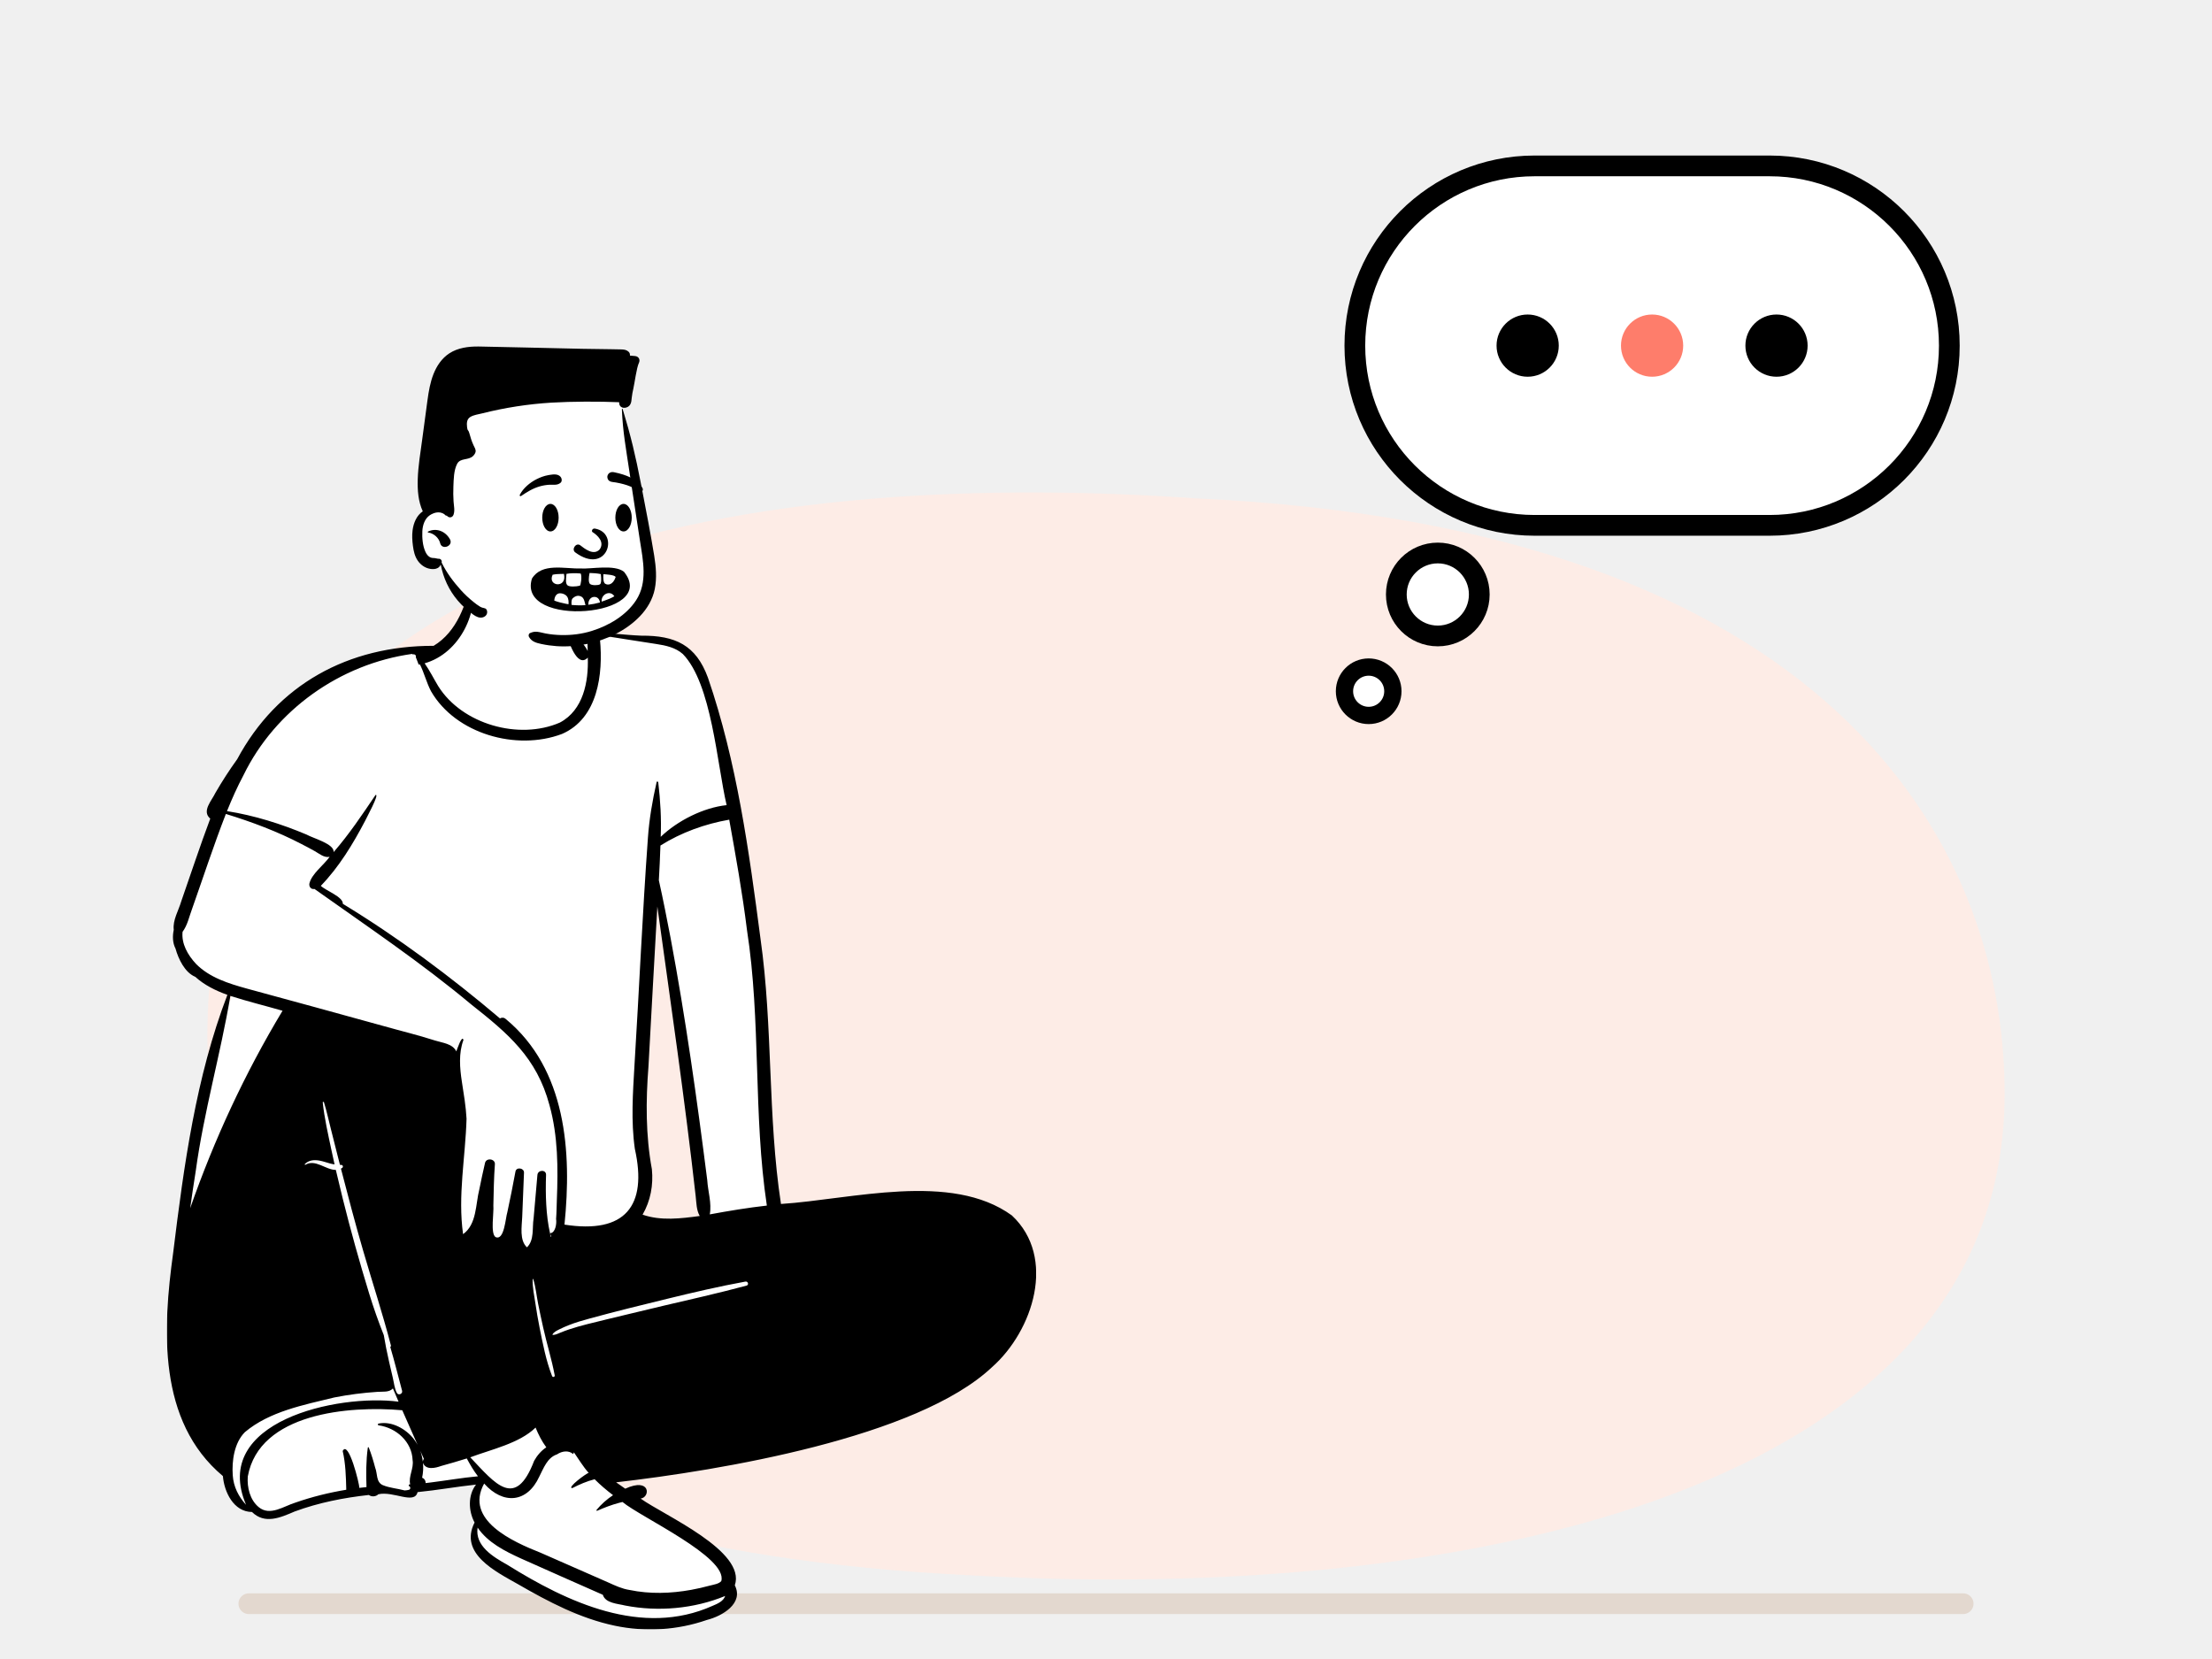
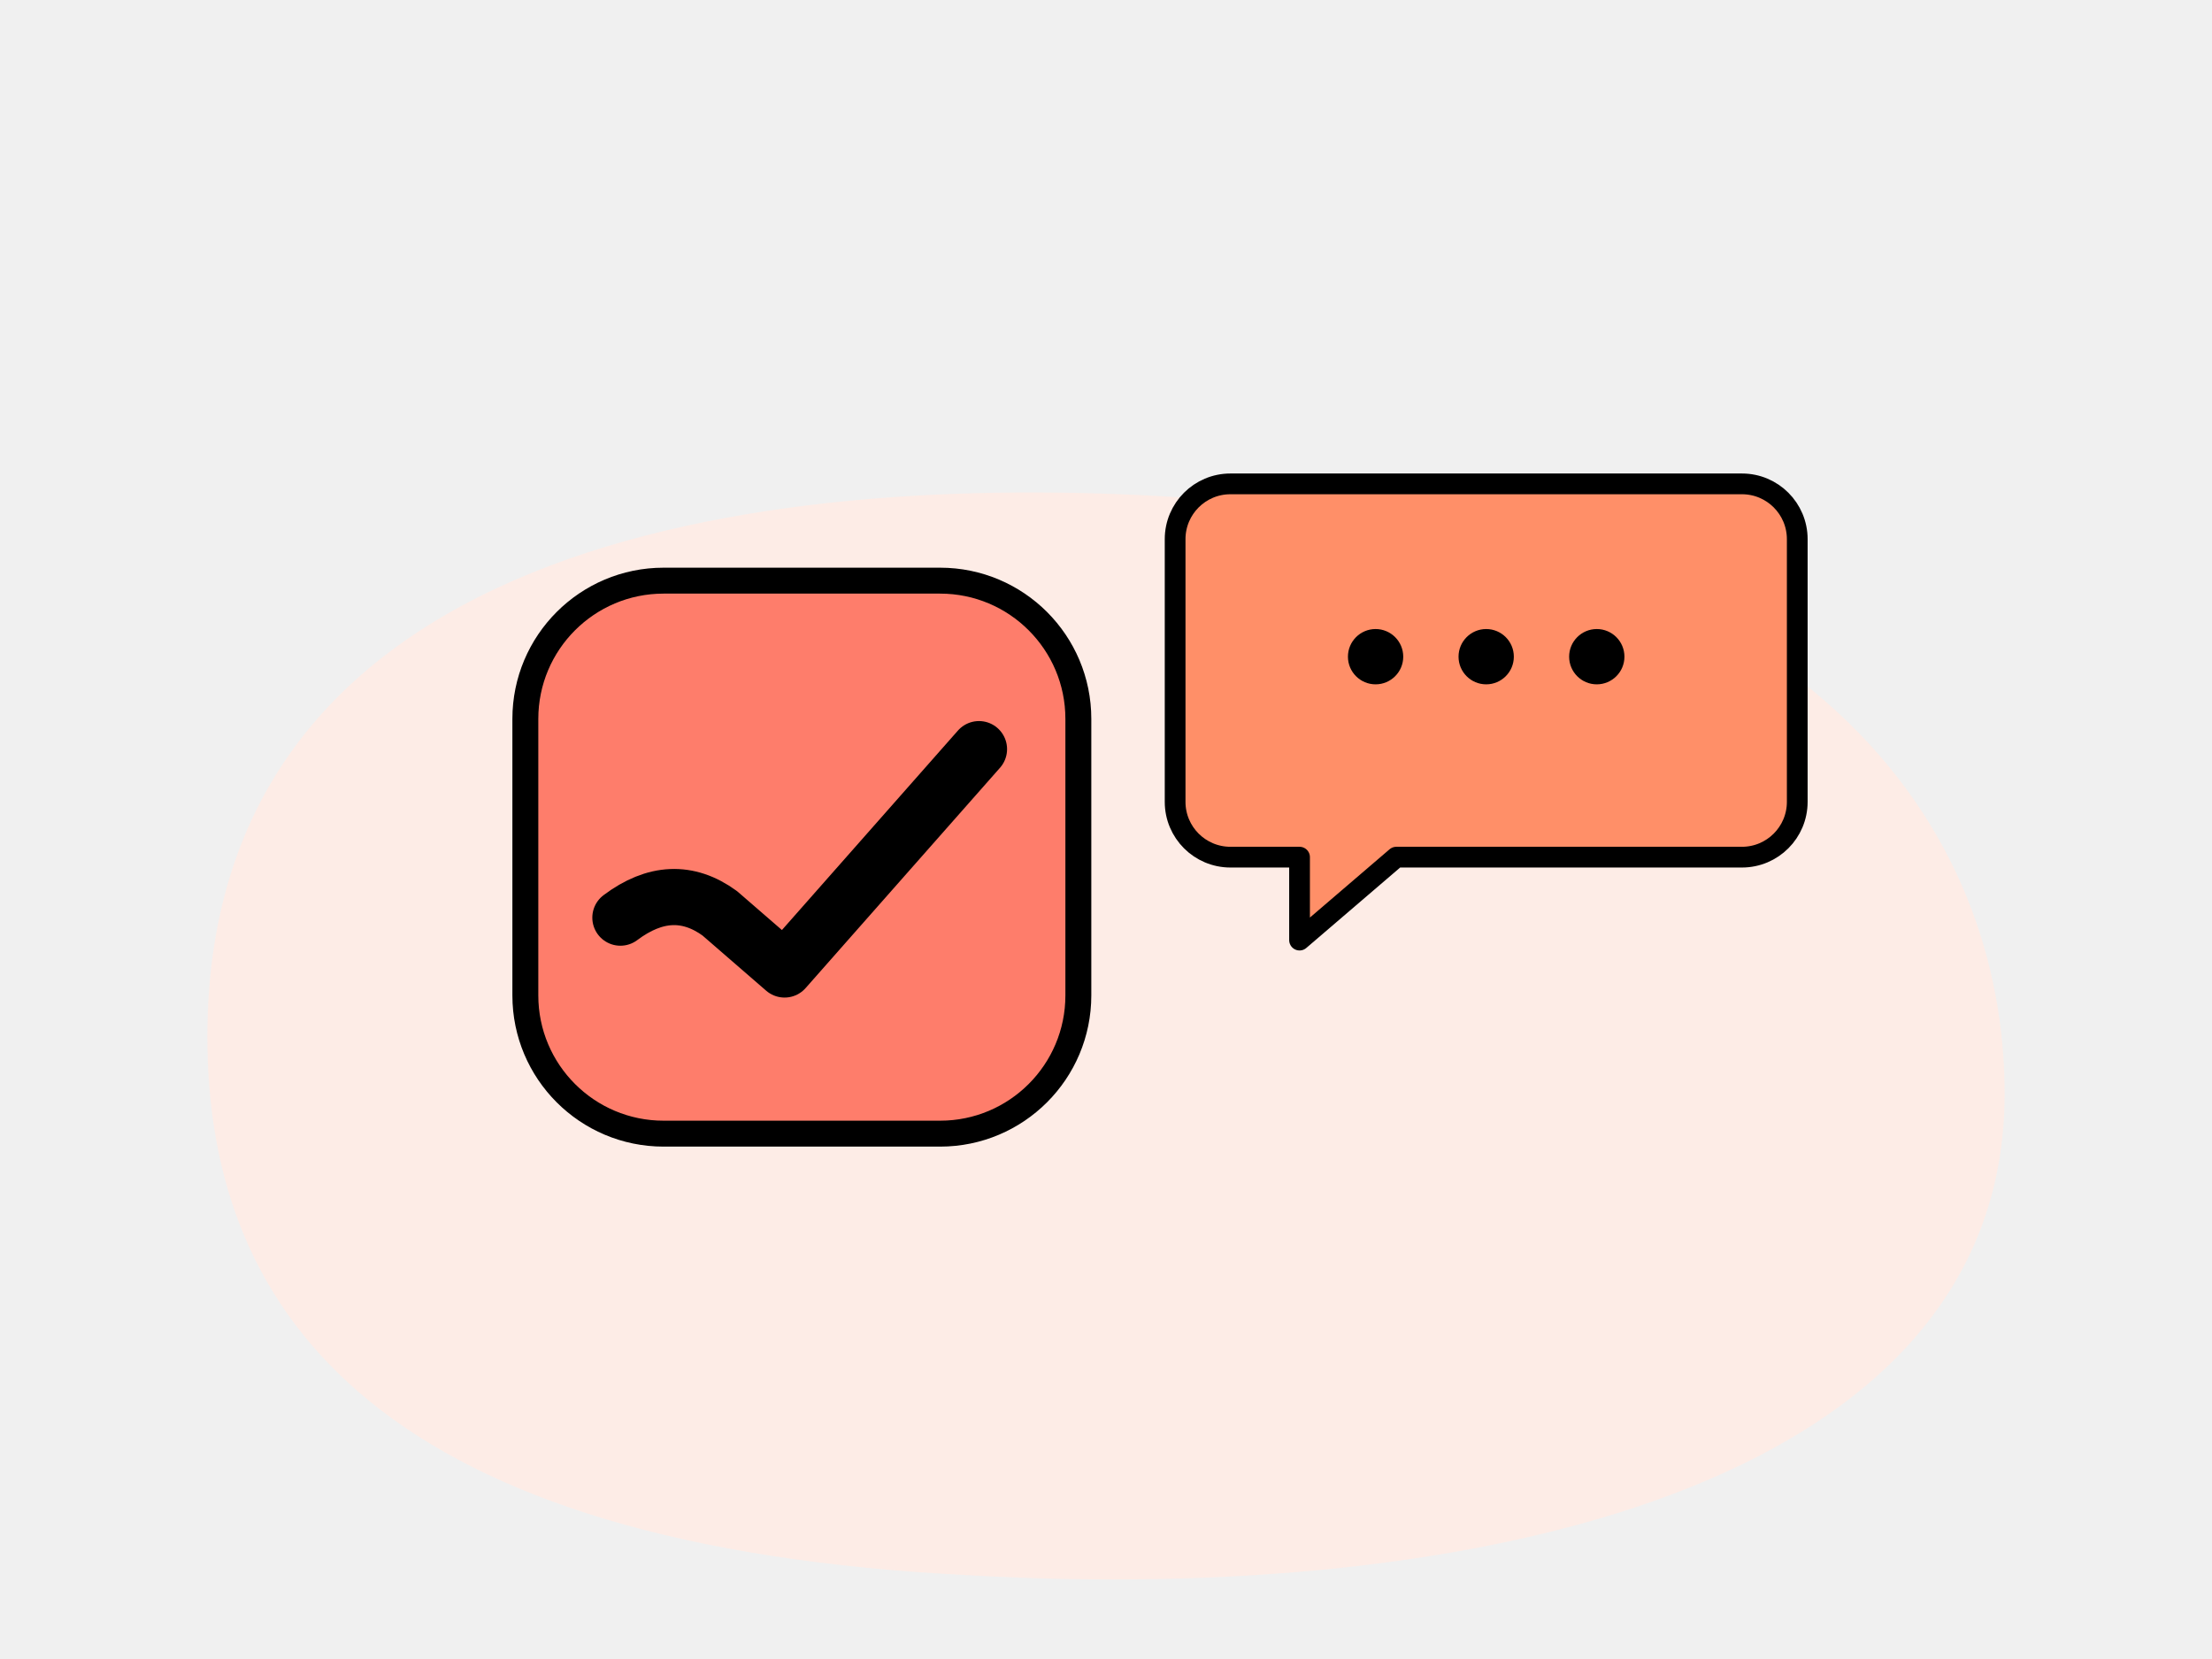
- <svg xmlns="http://www.w3.org/2000/svg" xmlns:xlink="http://www.w3.org/1999/xlink" width="320" height="240" viewBox="0 0 320 240">
+ <svg xmlns="http://www.w3.org/2000/svg" width="320" height="240" viewBox="0 0 320 240">
  <path fill="#fdece6" d="M30 150c0-73.8 84.5-82 143-77.9 91 4.1 117 49.2 117 86.1 0 57.4-78 73.8-149.5 69.7C56 223.8 30 191 30 150" />
-   <rect width="86" height="52" x="196" y="24" fill="#fff" stroke="#000" stroke-width="3" rx="26" />
-   <circle cx="208" cy="86" r="6" fill="#fff" stroke="#000" stroke-width="3" />
-   <circle cx="198" cy="100" r="3.5" fill="#fff" stroke="#000" stroke-width="2.5" />
-   <circle cx="221" cy="50" r="4.5" />
-   <circle cx="239" cy="50" r="4.5" fill="#fe7d6b" />
-   <circle cx="257" cy="50" r="4.5" />
-   <path stroke="#e3d8cf" stroke-linecap="round" stroke-width="3" d="M36 232h248" />
-   <svg width="125.9" height="186" x="24" y="50" viewBox="0 0 335 495">
-     <defs>
-       <path id="a" d="M0 0h334.692v404.582H0z" />
-     </defs>
-     <g fill="none" fill-rule="evenodd">
-       <path fill="#fff" d="M185.557 315.865c.574 5.982-.6 11.694-3.397 16.523l-.91 1.572 1.732.604c3.152 1.101 6.658 1.636 10.717 1.636 4.177 0 8.52-.58 12.011-1.048l2.235-.298-1.098-1.938c-.883-1.558-1.046-3.445-1.219-5.444-.047-.537-.095-1.092-.158-1.64-3.307-29.515-7.488-59.415-11.53-88.33-1.065-7.608-2.165-15.476-3.232-23.215l-3.061.117c-.824 14.326-1.623 28.893-2.396 42.98q-.51 9.293-1.022 18.585c-1.222 15.66-.8 28.34 1.328 39.896m1.25 176.986c-4.497 0-9.001-.467-13.389-1.389-13.73-2.877-26.204-9.666-36.818-15.804-.542-.307-1.092-.613-1.656-.929-4.156-2.32-9.327-5.209-12.568-8.732-3.556-3.865-4.168-7.717-1.926-12.12l.355-.697-.37-.69c-2.322-4.313-2.15-9.65.42-12.978l2.158-2.796-3.55.376c-3.578.38-7.184.893-10.672 1.39-3.87.55-7.873 1.12-11.814 1.502l-1.096.106-.252 1.054c-.14.587-.313.943-1.53.943-1.054 0-2.47-.309-3.97-.635-1.862-.404-3.971-.863-6.006-.863-.895 0-1.7.085-2.46.26l-.444.102-.315.322c-.201.206-.545.334-.895.334-.265 0-.511-.073-.676-.202l-.497-.388-.63.07c-10.989 1.204-20.464 3.318-28.966 6.462l-.039.014-.184.08c-3.075 1.324-6.253 2.694-9.148 2.694-2.116 0-3.835-.719-5.409-2.262l-.444-.436-.628-.006c-6.365-.058-9.273-7.469-9.676-12.436l-.05-.625-.485-.407c-11.094-9.294-17.643-22.059-20.022-39.024-2.168-15.454-.503-31.747 1.41-45.647 4.427-36.022 9.044-68.315 20.78-98.942l.548-1.432-1.461-.524c-5.069-1.819-8.943-3.988-11.843-6.633l-.201-.184-.253-.103c-4.157-1.705-6.193-8-6.718-9.888l-.042-.152-.074-.14c-.848-1.625-1.043-3.885-.536-6.2l.054-.25-.031-.253c-.274-2.199.635-4.498 1.598-6.931.44-1.112.894-2.261 1.226-3.406 1.142-3.27 2.283-6.6 3.386-9.82 2.475-7.223 5.035-14.693 7.762-21.959l.372-.994-.821-.685c-1.403-1.17-.934-2.546 1.088-5.838.478-.777.93-1.513 1.274-2.237a152 152 0 0 1 8.259-12.762l.059-.082.047-.088c14.822-27.637 41.113-42.857 74.03-42.857h.671l.371-.222c6.17-3.704 10.573-10.06 13.464-19.429l.092-.298-.036-.31c-.099-.864-.207-1.996-.17-3.095.094-2.782 1.187-5.265 2.997-6.812 3.434-2.935 8.648-3.181 13.695-3.181h.724c6.452.02 11.007 1.138 14.335 3.521 3.866 2.77 6.003 7.24 6.533 13.665.158 1.923.153 3.915.148 5.841l-.001.538.065.213a38 38 0 0 0 1.614 4.362l.625 1.407 1.42-.634c.92-.41 2.085-.62 3.563-.645.426-.01.842-.014 1.261-.014 3.433 0 7.105.313 10.656.615 2.675.228 5.442.464 8.12.569l.037.001.536-.002c6.51 0 11.228 1.022 14.85 3.217 3.9 2.362 6.704 6.154 8.824 11.933 11.373 33.125 16.048 68.804 20.173 100.283 2.339 16.461 3.05 33.337 3.738 49.657.727 17.226 1.478 35.038 4.138 52.45l.21 1.377 1.412-.091c6.215-.4 12.93-1.263 20.04-2.176 10.804-1.388 21.974-2.822 32.773-2.822 15.1 0 26.547 2.966 34.994 9.067 5.888 5.54 8.934 13.04 8.809 21.696-.177 12.23-6.657 25.752-16.507 34.447l-.037.034c-12.452 11.744-35.18 21.93-67.554 30.275-29.77 7.674-60.562 11.845-76.268 13.647l-3.888.447 3.156 2.277c1.277.922 2.442 1.733 3.562 2.481l.722.483.792-.363c2.257-1.033 3.69-1.25 4.496-1.25.715 0 1.577.155 1.624.894.031.483-.313 1.201-1.04 1.292l-3.865.481 3.155 2.247c2.107 1.5 5.251 3.308 8.892 5.403 11.91 6.851 29.91 17.206 26.815 26.299l-.203.597.288.563c.831 1.628.902 3.14.216 4.62-1.47 3.173-6.067 5.582-9.971 6.562l-.067.016-.066.023a64.4 64.4 0 0 1-21.195 3.561" />
-       <g transform="translate(.337 89.677)">
-         <mask id="b" fill="#fff">
-           <use xlink:href="#a" />
-         </mask>
-         <path fill="#000" d="M209.027 244.792c.798-4.344-.715-8.828-.977-13.202-3.96-31.197-8.333-62.373-14.127-93.297-1.42-7.4-2.857-14.77-4.503-22.13.248-4.458.466-8.915.61-13.374 8.04-5.048 17.107-8.314 26.484-9.961 2.534 14.095 5.065 28.18 6.823 42.4 5.475 35.2 2.351 71.017 7.663 106.176-7.369.825-14.68 2.046-21.973 3.388m14.144 27.422a552 552 0 0 1-16.674 4.177c-9.94 2.31-19.876 4.63-29.79 7.044-4.95 1.204-9.909 2.373-14.847 3.617a99 99 0 0 0-6.965 2.006 60 60 0 0 0-3.381 1.261c-.98.392-1.904.931-2.982.854-.064-.004-.104-.066-.072-.124.563-1.035 1.724-1.525 2.75-2.048 1.13-.576 2.308-1.071 3.486-1.544 2.619-1.05 5.346-1.82 8.066-2.567 9.886-2.717 19.856-5.15 29.817-7.585 10.008-2.446 20.016-4.789 30.157-6.641 1.021-.187 1.463 1.277.435 1.55m-49.086 83.637q.666-.177 1.333-.33c7.11 5.91 40.593 21.255 38.047 30.422-.9 1.14-3.055 1.4-4.417 1.768a88 88 0 0 1-7.187 1.634c-7.817 1.42-15.914 1.668-23.722.048-2.872-.436-5.465-1.66-8.081-2.842-8.454-3.713-17.764-7.815-26.177-11.497-10.687-4.23-29.433-12.567-21.723-26.634 7.304 8.203 16.576 7.486 21.246-2.709 1.611-3.095 3.016-7.267 6.8-8.518 1.995-1.347 4.547-1.627 6.214-.126.12-.187.229-.449.287-.681 1.88 2.671 3.501 5.484 5.704 7.925-.756.04-8.63 5.86-6.306 5.862 2.795-1.438 5.573-2.636 8.592-3.41 2.188 2.197 4.593 4.24 7.086 6.129-2.42 1.597-4.596 3.551-6.345 5.673-.151.187.033.429.26.328 2.715-1.209 5.508-2.27 8.389-3.042m36.04 39.636c-27.195 12.196-55.985-1.385-79.176-15.863-5.352-2.984-12.392-7.214-11.31-14.239 3.942 5.759 10.441 9.038 16.679 11.88 10.48 4.73 21.028 9.308 31.534 13.98.992 3.286 5.737 3.412 8.605 4.141 12.765 2.472 26.487 1.244 38.5-3.685-.695 2.056-2.97 2.999-4.832 3.786m-108.501-47.488q-1.008.127-2.016.24c.069-.888-.467-1.776-1.329-2.051.388-1.882.53-3.827.323-5.736 1.124 2.898 4.75 2.018 7.054 1.183q4.934-1.34 9.813-2.878c1.282 2.379 2.641 4.722 4.311 6.876-6.079.54-12.1 1.612-18.156 2.366m-2.675-9.116c-.162.34-.393.701-.398 1.11a18.2 18.2 0 0 0-.972-4.137zm-3.837-7.56c-2.991-3.891-8.518-7.072-13.627-5.988-.329.071-.336.598 0 .664 6.863.93 12.89 6.366 13.129 13.394.541 3.18-1.675 6.303-.928 9.355l-.444.028a5 5 0 0 1-.167.545c.742.123.96 1.314.085 1.526a8.7 8.7 0 0 1-1.61.22c-2.799-.755-5.751-.93-8.426-2.044-2.647-1.168-1.985-4.45-2.92-6.722-.684-2.621-1.471-5.231-2.464-7.746-.071-.202-.346-.157-.369.048-.7 5.017-.677 10.12-.508 15.176q-1.375.14-2.747.31c.06-1.412-4.185-18.622-6.422-14.205 1.126 4.856 1.262 9.928 1.382 14.925-6.64 1.092-13.183 2.719-19.548 4.934-4.486 1.357-9.821 5.372-14.176 1.742-3.373-2.784-4.51-7.642-4.191-11.776 4.386-24.46 39.026-27.317 59.475-25.509a1050 1050 0 0 0 5.892 13.308 16.5 16.5 0 0 0-1.416-2.184m-69.745 13.908c-.374-5.554.561-12.468 4.683-16.608 9.434-7.962 22.642-10.467 34.43-13.35a129 129 0 0 1 16.646-2.16c1.982-.156 4.501.293 5.901-1.326a987 987 0 0 0 2.183 5.11c-23.468-3.07-72.43 7.595-58.719 39.692-2.903-3.14-4.827-6.964-5.124-11.358M8.983 242.42c.657-4.767 1.375-9.53 2.134-14.284 3.103-22.742 9.518-44.875 13.342-67.463 6.62 2.15 13.399 3.786 20.083 5.72-14.484 24.049-26.33 49.585-35.559 76.027m54.385-22.377c-1.273-6.044-2.702-12.203-3.35-18.347-.03-.276.396-.305.471-.062 1.064 3.402 1.789 6.929 2.686 10.378.9 3.462 1.738 6.939 2.624 10.404l.852 3.318q.255.01.509.017c.65.015.844.83.321 1.168a5 5 0 0 1-.458.263c2.715 10.544 5.497 21.064 8.533 31.527 3.538 12.193 7.52 24.24 10.704 36.53.074.285-.058.484-.25.57 1.655 5.593 3.043 11.26 4.556 16.895.316 1.173-1.42 1.934-2.014.835-.914-1.692-1.115-4.005-1.563-5.864a524 524 0 0 1-1.46-6.294 174 174 0 0 1-2.006-10.11 207 207 0 0 1-5.634-16c-3.72-12.14-7.15-24.363-10.205-36.683a701 701 0 0 1-2.629-10.928c-3.84.06-7.851-4.278-11.71-1.969-.178.107-.359-.136-.218-.278 1.538-1.556 3.664-1.692 5.73-1.307 1.342.25 2.628.725 3.942 1.083.58.157 1.173.273 1.774.359a385 385 0 0 1-1.205-5.505m82.72 114.433c-1.963 1.281-3.563 3.175-4.692 5.21-7.233 18.893-14.968 8.774-24.579-1.364 8.133-3.064 18.906-5.36 25.143-11.451 1.08 2.694 2.401 5.259 4.127 7.605m-2.587-46.083c-.629-3.109-1.146-6.236-1.617-9.371-.452-3.006-1.158-6.227-1.043-9.27.004-.121.176-.143.213-.028.977 3.033 1.27 6.388 1.89 9.513.6 3.02 1.26 6.03 1.924 9.037 1.363 6.174 3.291 12.253 4.458 18.464.125.665-.775.899-1.02.277-2.337-5.94-3.548-12.395-4.805-18.622M11.217 148.34c-3.16-3.398-5.643-7.736-5.163-12.34 1.898-2.527 2.526-5.824 3.632-8.745 4.322-12.223 8.333-24.54 13.036-36.632 10.006 3.073 19.85 6.758 29.134 11.598q2.563 1.305 5.068 2.71c1.75.978 3.658 2.678 5.756 2.191-2.293 3.241-7.015 6.614-7.813 10.36-.171 1.185.67 2.285 1.962 2.02 20.234 14.35 41.13 28.396 60.255 44.38 14.322 11.32 25.317 20.502 30.23 38.87 3.31 11.898 3.32 24.333 2.833 36.566-.095 2.379-.097 4.813-.29 7.207.288 1.79-.259 5.435-2.275 5.501.046.434.19.835.419 1.188q-.097.127-.2.25-.151-.733-.29-1.466c-1.57-6.941-1.78-14.995-1.519-22.386.11-2.118-3.144-2.068-3.326 0l-1.47 16.759c-.587 3.62.339 8.354-2.56 11.106-2.947-2.72-1.972-8.082-1.828-11.59.23-5.724.48-11.444.692-17.167.067-1.814-2.942-2.28-3.283-.437a528 528 0 0 1-3.14 15.724c-.679 2.02-1.146 11.086-4.541 9.512-2.024-1.38-.565-9.469-.831-12.147.125-5.302.2-10.597.59-15.886.159-2.134-3.322-2.588-3.799-.505a341 341 0 0 0-2.188 10.14c-1.474 5.723-.938 13.482-6.263 17.286-2.085-14.867.916-29.63 1.336-44.444-.251-4.8-1.077-9.552-1.805-14.294-.806-5.244-1.275-10.952.61-16.01-.515-2.264-2.542 3.862-2.732 4.372-1.525-3.002-5.242-3.234-8.181-4.17-6.533-2.11-13.224-3.702-19.834-5.579-17.528-4.86-35.076-9.646-52.63-14.42-7.012-1.937-14.393-4.23-19.592-9.522m175.522 79.078c-2.418-13.089-2.352-26.351-1.318-39.583 1.136-20.522 2.239-41.049 3.419-61.568 5.122 37.139 10.582 74.235 14.758 111.493.297 2.593.251 5.337 1.562 7.65-7.243.968-14.964 1.945-22.006-.515 3.09-5.334 4.18-11.408 3.585-17.477M29.532 75.658c12.209-25.024 37.102-42.789 65.02-46.663q.048.044.096.093a2.5 2.5 0 0 0-.254.268c.75-.553 1.782.14 1.449.905.413.94.718 1.91 1.1 2.858.162-.015.326-.03.49-.056 1.657 3.284 2.554 7.07 4.285 10.345 9.475 16.39 32.856 23.044 50.394 16.427 13.917-6.02 15.891-23.165 14.645-36.344-.064-.888-.516-1.516-1.119-1.887 7.59 1.214 15.18 2.437 22.776 3.59 3.66.555 7.42 1.357 10.246 3.866 11.124 11.43 13.109 42.184 16.851 58.173-8.953.936-18.961 6.031-25.379 12.209.303-7.023-.13-14.01-.941-20.981-.013-.34-.582-.457-.636-.084-1.603 7.068-2.836 14.196-3.344 21.438-2.111 29.14-3.365 58.34-5.173 87.5-.619 10.733-1.39 21.559.14 32.253 4.93 22.018-3.762 32.824-27.091 29.164 2.833-27.902.78-59.828-22.625-79.174-.713-.636-1.57-.593-2.218-.215-19.028-16.143-39.11-31.095-60.486-44.116.154-2.69-6.589-5.07-8.477-6.926 7.01-7.25 12.347-16.062 17.002-24.926.41-.963 5.763-10.66 4.06-10.049C75.257 90.85 70.2 98.423 64.211 105.31c.326-3.176-7.915-5.305-10.452-6.756-9.8-4.12-20.046-7.347-30.605-9.017 1.9-4.724 3.978-9.378 6.378-13.878m130.415-51.04a35 35 0 0 1-.918-1.674c.99.038 1.955.073 2.929.234-.043 1.567.044 3.146.062 4.725-.488-1.156-1.442-2.21-2.073-3.284M325.331 245.2c-23.388-16.98-61.804-6.163-88.899-4.417-5.165-33.817-3.057-68.187-7.871-102.06-4.435-33.84-9.11-68.15-20.247-100.573-4.596-12.536-12.547-16.26-25.637-16.158-6.643-.26-13.668-1.322-20.124-1.17-1.416.022-2.895.209-4.173.779-1.795-4.041-2.77-8.38-3.262-12.75a.251.251 0 0 0-.49-.064c-1.519 3.807-1.68 7.96-.854 11.946.597 2.855 4.155 14.093 8.287 9.696.328 9.22-1.7 20.23-10.747 25.014-15.807 6.881-37.656.616-46.813-13.989-1.77-2.918-3.296-6.023-5.255-8.825 13.653-3.86 21.316-20.192 18.1-32.63-1.988 9.674-5.612 20.482-14.637 25.9-32.866-.073-60.191 14.872-75.631 43.657a153 153 0 0 0-8.375 12.942c-1.377 2.956-5.411 7.068-1.987 9.923-3.955 10.538-7.464 21.223-11.172 31.845-1.019 3.538-3.348 7.251-2.883 10.972-.503 2.293-.48 5.004.672 7.209 1.092 3.93 3.544 9.216 7.61 10.884 3.45 3.145 7.812 5.312 12.362 6.944-12.134 31.66-16.753 65.805-20.865 99.257-4.03 29.264-6.11 64.862 19.139 86.011.49 6.052 4.085 13.763 11.195 13.828 4.924 4.828 10.926 2.18 16.407-.181 9.251-3.421 18.954-5.318 28.595-6.374 1.034.807 2.716.673 3.637-.268 5.84-1.344 13.934 4.1 15.115-.832 7.53-.73 14.978-2.096 22.5-2.894-3.17 4.107-2.941 10.163-.554 14.6-6.08 11.943 8.085 18.86 16.746 23.76 11.693 6.76 23.904 13.175 37.277 15.977 11.757 2.47 24.073 1.72 35.417-2.225 5.96-1.496 14.286-6.406 10.75-13.325 4.483-13.167-27.003-26.81-36.264-33.404 3.785-.471 3.924-8.316-5.922-3.808a118 118 0 0 1-3.517-2.45c39.826-4.57 115.886-17.144 144.709-44.325 15.835-13.976 24.97-42.247 7.661-58.422" mask="url(#b)" />
-       </g>
-       <path fill="#fff" d="M142.206 7.917c14.238 0 32.617 8.919 34.184 18.053 1.847 10.765 11.737 52.07 9.504 65.316s-14.268 22.782-33.526 22.782-33.632-10.487-36.932-14.088q-3.3-3.6-9.417-16.457-10.31-1.37-10.36-9.762-.05-8.394 6.704-11.447-2.407-33.123 3.656-41.746c6.064-8.624 21.949-12.651 36.187-12.651" />
-       <path fill="#000" d="M175.519 24.496c-.01-.192.27-.215.323-.045 3.072 10.134 4.965 18.031 6.959 28.42l.588 3.057c1.574 8.151 3.163 16.315 4.505 24.505l.079.49c.672 4.24 1.06 8.52.217 12.77-.788 3.97-2.94 7.611-5.733 10.51-5.398 5.605-12.901 9.105-20.449 10.67-3.816.792-7.753 1.097-11.643.822a42 42 0 0 1-5.772-.812l-.21-.044c-1.913-.413-3.611-.905-4.628-2.703-.255-.453-.152-1.229.384-1.462 1.013-.436 1.758-.618 2.864-.493 1.055.12 2.086.438 3.13.636 1.993.378 4.02.568 6.048.613 3.984.088 7.979-.41 11.788-1.597 6.545-2.04 13.195-5.945 17.019-11.784 4.498-6.87 2.707-15.206 1.515-22.792l-.036-.23c-1.207-7.754-2.4-15.508-3.558-23.267l-.494-3.325c-1.299-8.787-2.525-15.06-2.896-23.939M109.07 2.99C112.337.84 116.396.31 120.232.34l.48.006c4.914.075 29.643.663 37.922.843l1.97.042c2.607.049 7.864.1 10.573.15l.157.003c1.329.025 2.658.035 3.987.077l.195.007c.995.043 1.824.191 2.603.892.397.355.551.897.515 1.413l-.006.067 1.974.173c1.34.118 2.048 1.318 1.516 2.533l-.027.058c-.945 2.014-1.667 7.873-2.174 10.039a29 29 0 0 0-.604 3.46c-.1.917-.11 1.836-.622 2.642-1.091 1.72-4.16 1.705-4.215-.731q-.004-.117.007-.225c-7.723-.338-18.268-.306-25.98.155a145.4 145.4 0 0 0-26.777 4.142c-1.452.365-3.235.583-4.534 1.367-1.454.881-1.426 2.461-1.268 3.966.17 1.595.452.773.853 2.227l.024.092c.414 1.577.925 3.137 1.603 4.62.386.846 1.008 1.66.772 2.634-.133.548-.567 1.134-.966 1.517-1.815 1.74-4.884.631-6.118 3.015-1.291 2.493-1.323 5.87-1.433 8.628l-.006.161c-.08 1.9-.058 3.806.067 5.702.113 1.727.574 3.438-.017 5.098-.432 1.207-1.84 1.32-2.578.338a5 5 0 0 1-.235-.344l-.071-.117-.005.003q.104.165.198.338c.068.127-.1.268-.203.157-1.735-1.885-4.27-1.51-6.234-.19-1.988 1.342-2.773 3.891-2.876 6.178-.115 2.536.11 5.509 1.168 7.852.447.992 1.083 1.903 2.14 2.281.479.17.935.148 1.434.188.519.04 1.143.3 1.647.265.655-.046 1.243.7 1.057 1.326l-.014.042-.03.087a.3.3 0 0 1 .068.09c1.906 3.89 4.519 7.35 7.407 10.56 1.448 1.605 3.052 3.08 4.73 4.444.827.674 1.7 1.348 2.62 1.89.306.178.587.299.93.397.161.045.344.067.5.12l.161.055.032.01c.461.052.85.358 1.003.836.398 1.247-.326 2.349-1.565 2.692-1.342.375-2.607-.283-3.67-1.039l-.071-.05c-2.17-1.56-4.168-3.31-5.898-5.354-3.423-4.034-5.567-8.704-6.56-13.87-.246.529-.577.99-1.151 1.31-.893.5-1.959.5-2.937.333-1.968-.333-3.646-1.532-4.766-3.155-1.164-1.683-1.598-3.726-1.861-5.717-.26-1.993-.389-3.993-.128-5.992.374-2.87 1.58-5.706 3.924-7.279-1.755-3.818-2.063-8.1-1.938-12.282.153-5.148 1.043-10.354 1.728-15.455l1.946-14.5.08-.585c.47-3.411 1.04-6.84 2.32-10.055 1.26-3.167 3.177-6.032 6.065-7.932m-8.19 68.6c3.215-1.558 6.688-.124 8.419 2.899 1.504 2.627-2.969 4.364-3.715 1.656l-.022-.084c-.491-2.05-2.493-3.823-4.581-4.099-.173-.025-.301-.275-.1-.373" />
-       <path fill="#000" d="M164.216 71.796c1.893 1.15 4.779 3.83 2.741 6.679-2.397 2.512-5.85-.369-7.55-1.671-1.578-1.01-3.35 1.587-1.887 2.766 12.293 9.088 17.282-7.474 7.653-9.125-1.06-.182-1.453.995-.957 1.35m-17.109-21.92.471-.082.241-.04c1.41-.233 3.082-.389 4.057.716.546.62.734 1.773 0 2.366-1.292 1.044-2.72.64-4.269.728a17 17 0 0 0-3.73.635c-2.697.77-4.894 2.174-7.197 3.717-.302.202-.61-.184-.466-.466 1.33-2.6 3.905-4.736 6.486-6.038 1.377-.694 2.884-1.27 4.407-1.535m12.472 35.918c4.12.299 13.05-1.665 16.758 1.281 13.974 17.425-41.426 21.905-35.443 2.627 3.81-6.233 12.576-3.728 18.685-3.908m-.706 10.52c-1.02-.084-2.256.722-2.555 1.345s-.184 1.94-.175 2.168c1.782.179 3.58.206 5.366.09-.464-1.534-.48-3.372-2.636-3.604m8.226 2.571c-.286-1.903-1.65-2.353-2.752-2.068-1.13.292-1.792 1.59-1.72 2.745.005.08-.041.147-.072.211a31 31 0 0 0 4.544-.888m-12.636-2.227c-.643-.976-2.178-1.447-3.161-1.275-1.606.337-1.796 2.375-1.796 2.79 1.48.563 3.052.937 4.554 1.235q.453.089.907.163l.02-.247c.037-.53.064-1.773-.524-2.666m18.162-.161c-1.646-2.543-5.185-.723-4.893 2.056q.472-.148.94-.31c1.293-.451 2.711-.986 3.953-1.746m-12.96-8.763c-2.215-.2-4.032-.132-5.476.135l-.044.482c-.16 1.67-.366 3.313.512 3.985.714.546 3.082.494 4.67.099.392-.1.901-3.564.337-4.701m3.424-.2c-.355 1.647-.522 3.646.19 4.24.753.627 3.176.542 3.81.124.554-.365.54-2.047.334-3.934-1.227-.289-3.363-.43-4.334-.43m-9.88.352-.725.006-.41.006c-1.039.018-2.158.078-3.217.309-2.103 4.538 5.577 5.32 4.39-.153zm15.191.11-.013.256c-.063 1.275-.022 2.954.686 3.407 1.04.667 2.994.538 4.053-2.547-.35-.92-4.066-1.05-4.726-1.117m-20.38-27.06c.444 0 .869.152 1.256.43.381.275.727.675 1.014 1.175.544.946.884 2.25.884 3.694s-.34 2.75-.884 3.695c-.287.5-.633.9-1.014 1.174-.387.28-.812.43-1.257.43s-.87-.15-1.257-.43c-.381-.274-.726-.675-1.014-1.174-.544-.946-.884-2.251-.884-3.695s.34-2.748.884-3.694c.288-.5.633-.9 1.014-1.175.387-.278.812-.43 1.257-.43m28.144 0c.445 0 .87.152 1.258.43.38.275.726.675 1.013 1.175.544.946.884 2.25.884 3.694s-.34 2.75-.884 3.695c-.287.5-.632.9-1.013 1.174-.388.28-.813.43-1.258.43-.444 0-.87-.15-1.257-.43-.381-.274-.726-.675-1.014-1.174-.543-.946-.883-2.251-.883-3.695s.34-2.748.883-3.694c.288-.5.633-.9 1.014-1.175.387-.278.813-.43 1.257-.43m-3.83-12.224.361.074.24.05c3.886.835 8.813 2.48 10.633 6.25.07.543-.004.66-.065.736l-.02.025c-.05.065-.09.155-.326.229l-.199-.05c-.851-.223-1.524-.53-2.176-.848l-.707-.348c-.82-.401-1.648-.788-2.525-1.074a30 30 0 0 0-5.75-1.268c-.424-.05-.831-.192-1.153-.437a1.73 1.73 0 0 1-.646-.981c-.137-.553-.098-.972.2-1.471.223-.375.543-.635.91-.784a2.14 2.14 0 0 1 1.224-.103" />
-     </g>
-   </svg>
+   <g stroke="#000" transform="translate(76 84)scale(1.25)">
+     <rect width="64" height="64" fill="#fe7d6b" stroke-width="3" rx="16" />
+     <path fill="none" stroke-linecap="round" stroke-linejoin="round" stroke-width="6.5" d="M11 39q6-4.5 11.5-.5L30 45l22.5-25.5" />
+   </g>
+   <path fill="#ff8f68" stroke="#000" stroke-linejoin="round" stroke-width="3" d="M178 70h74a8 8 0 0 1 8 8v38a8 8 0 0 1-8 8h-50l-14 12v-12h-10a8 8 0 0 1-8-8V78a8 8 0 0 1 8-8z" />
+   <circle cx="199" cy="95" r="4" />
+   <circle cx="215" cy="95" r="4" />
+   <circle cx="231" cy="95" r="4" />
</svg>
